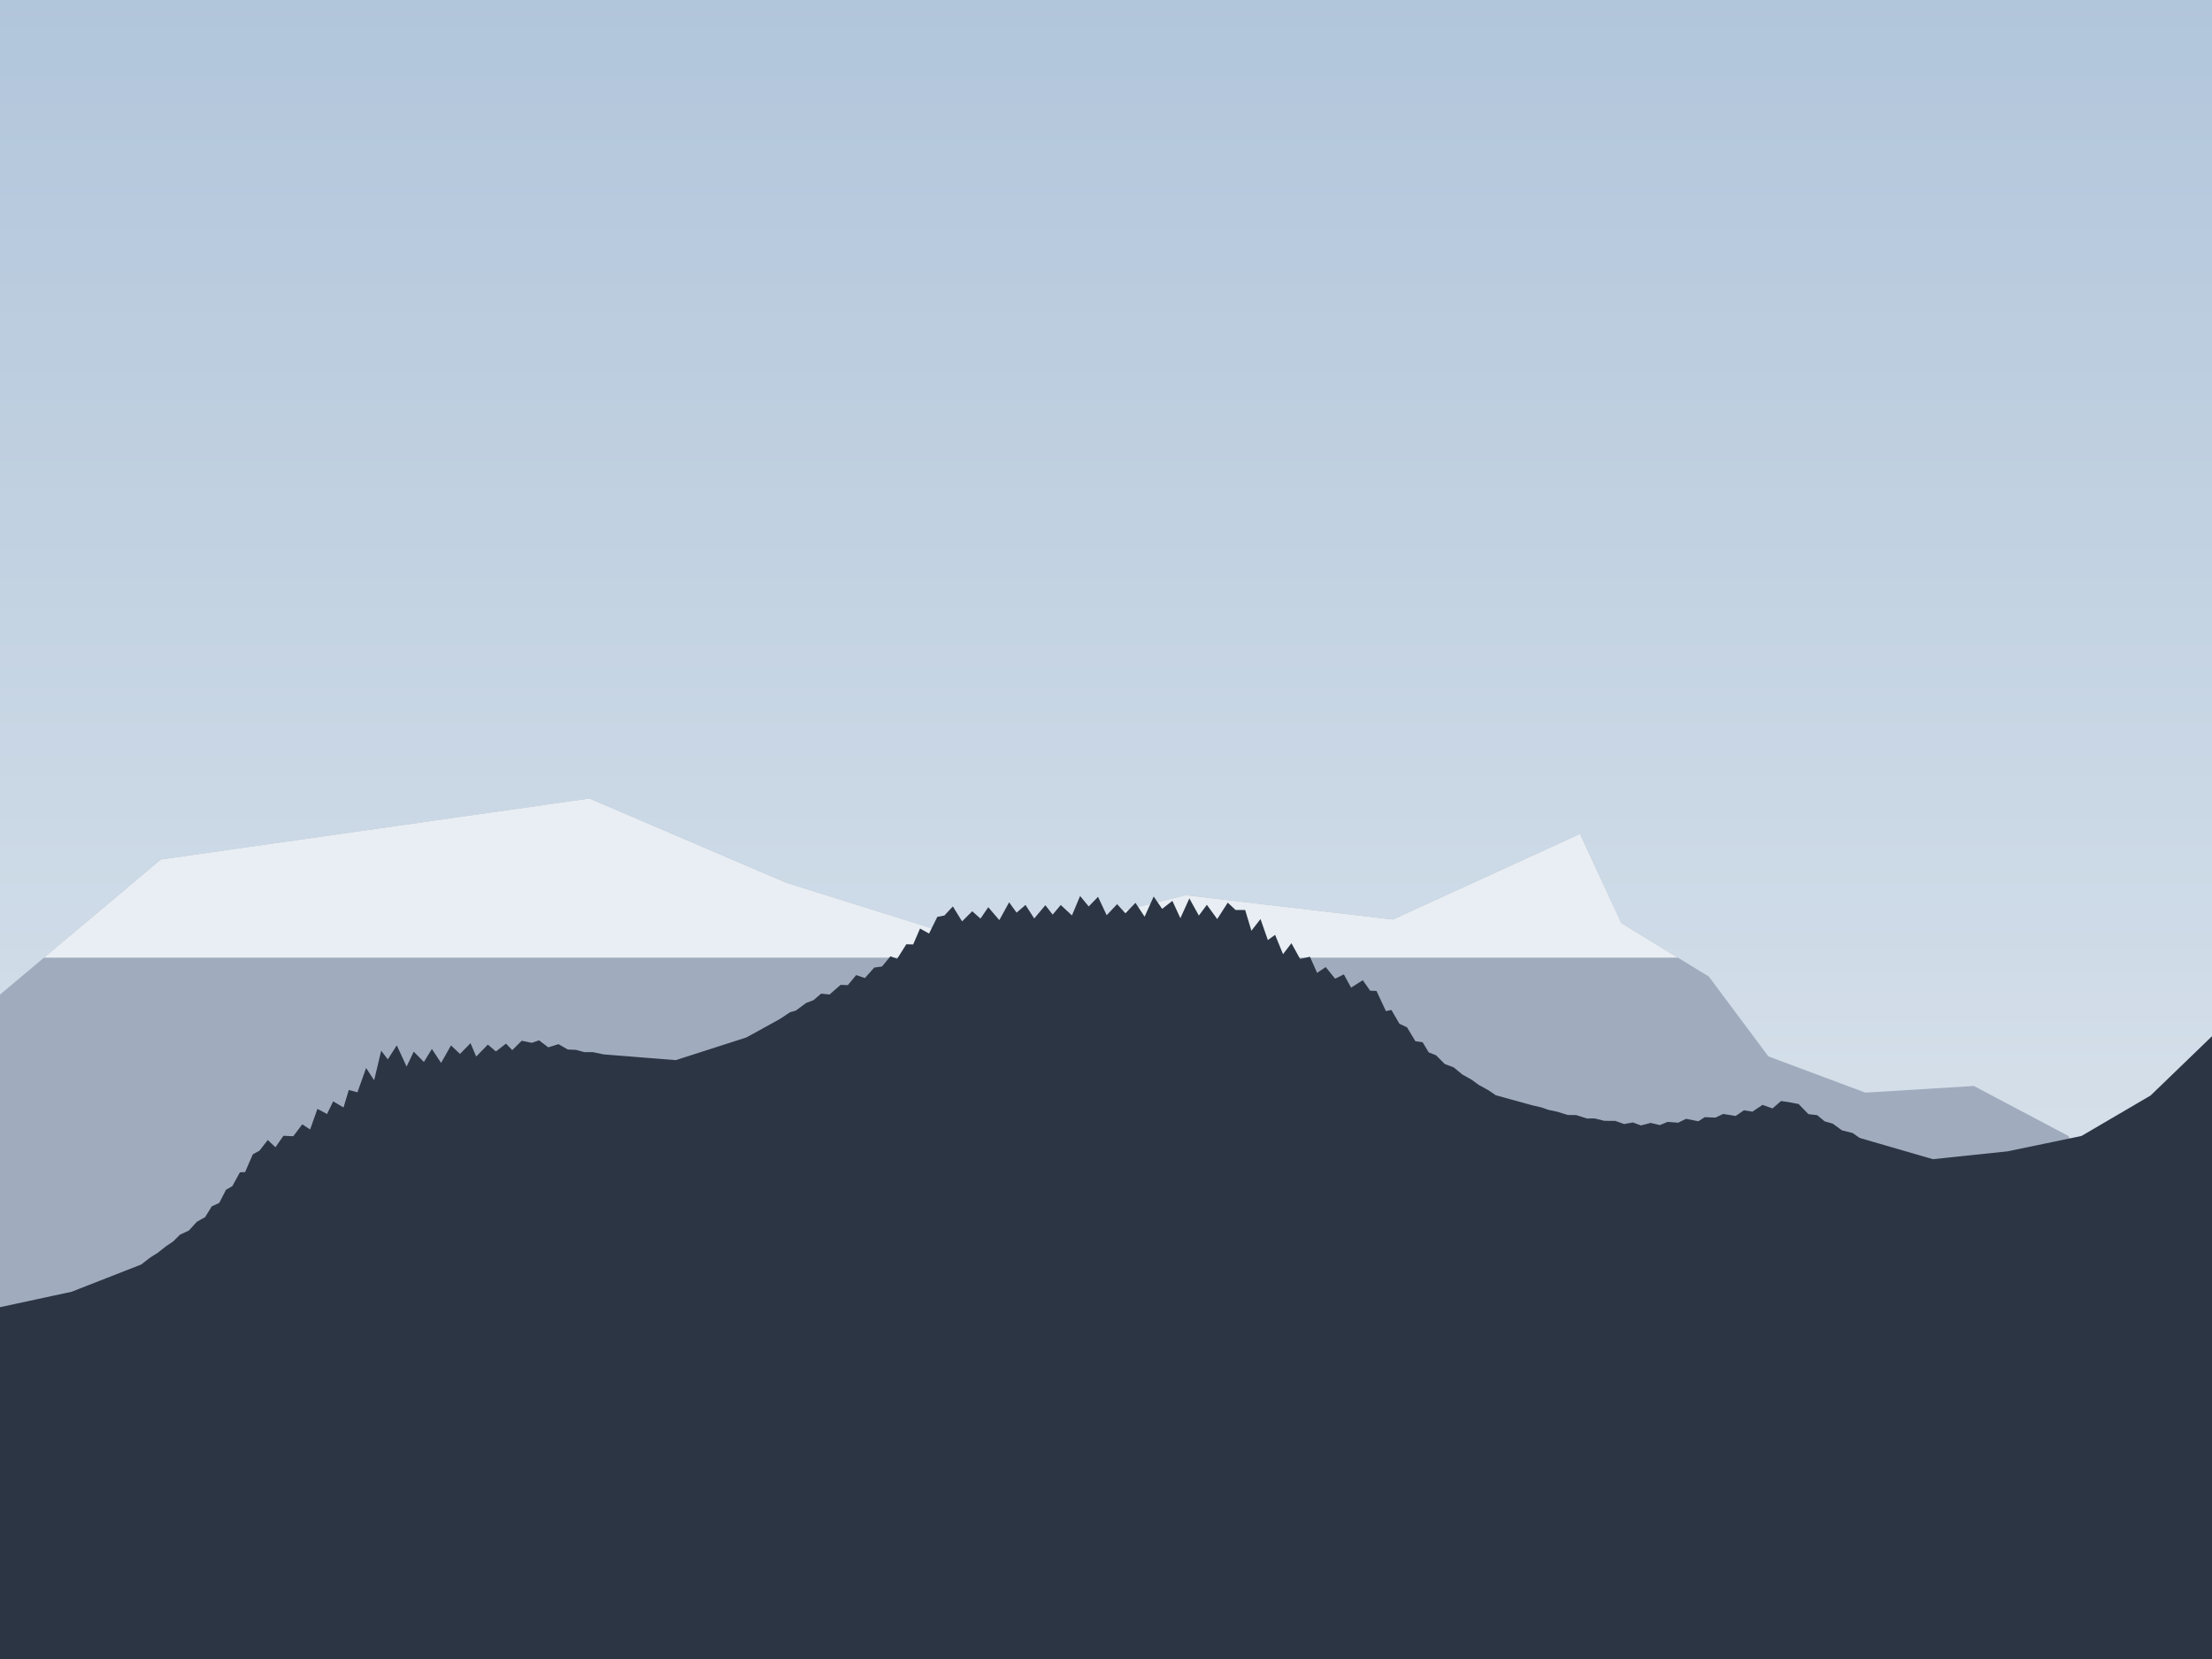
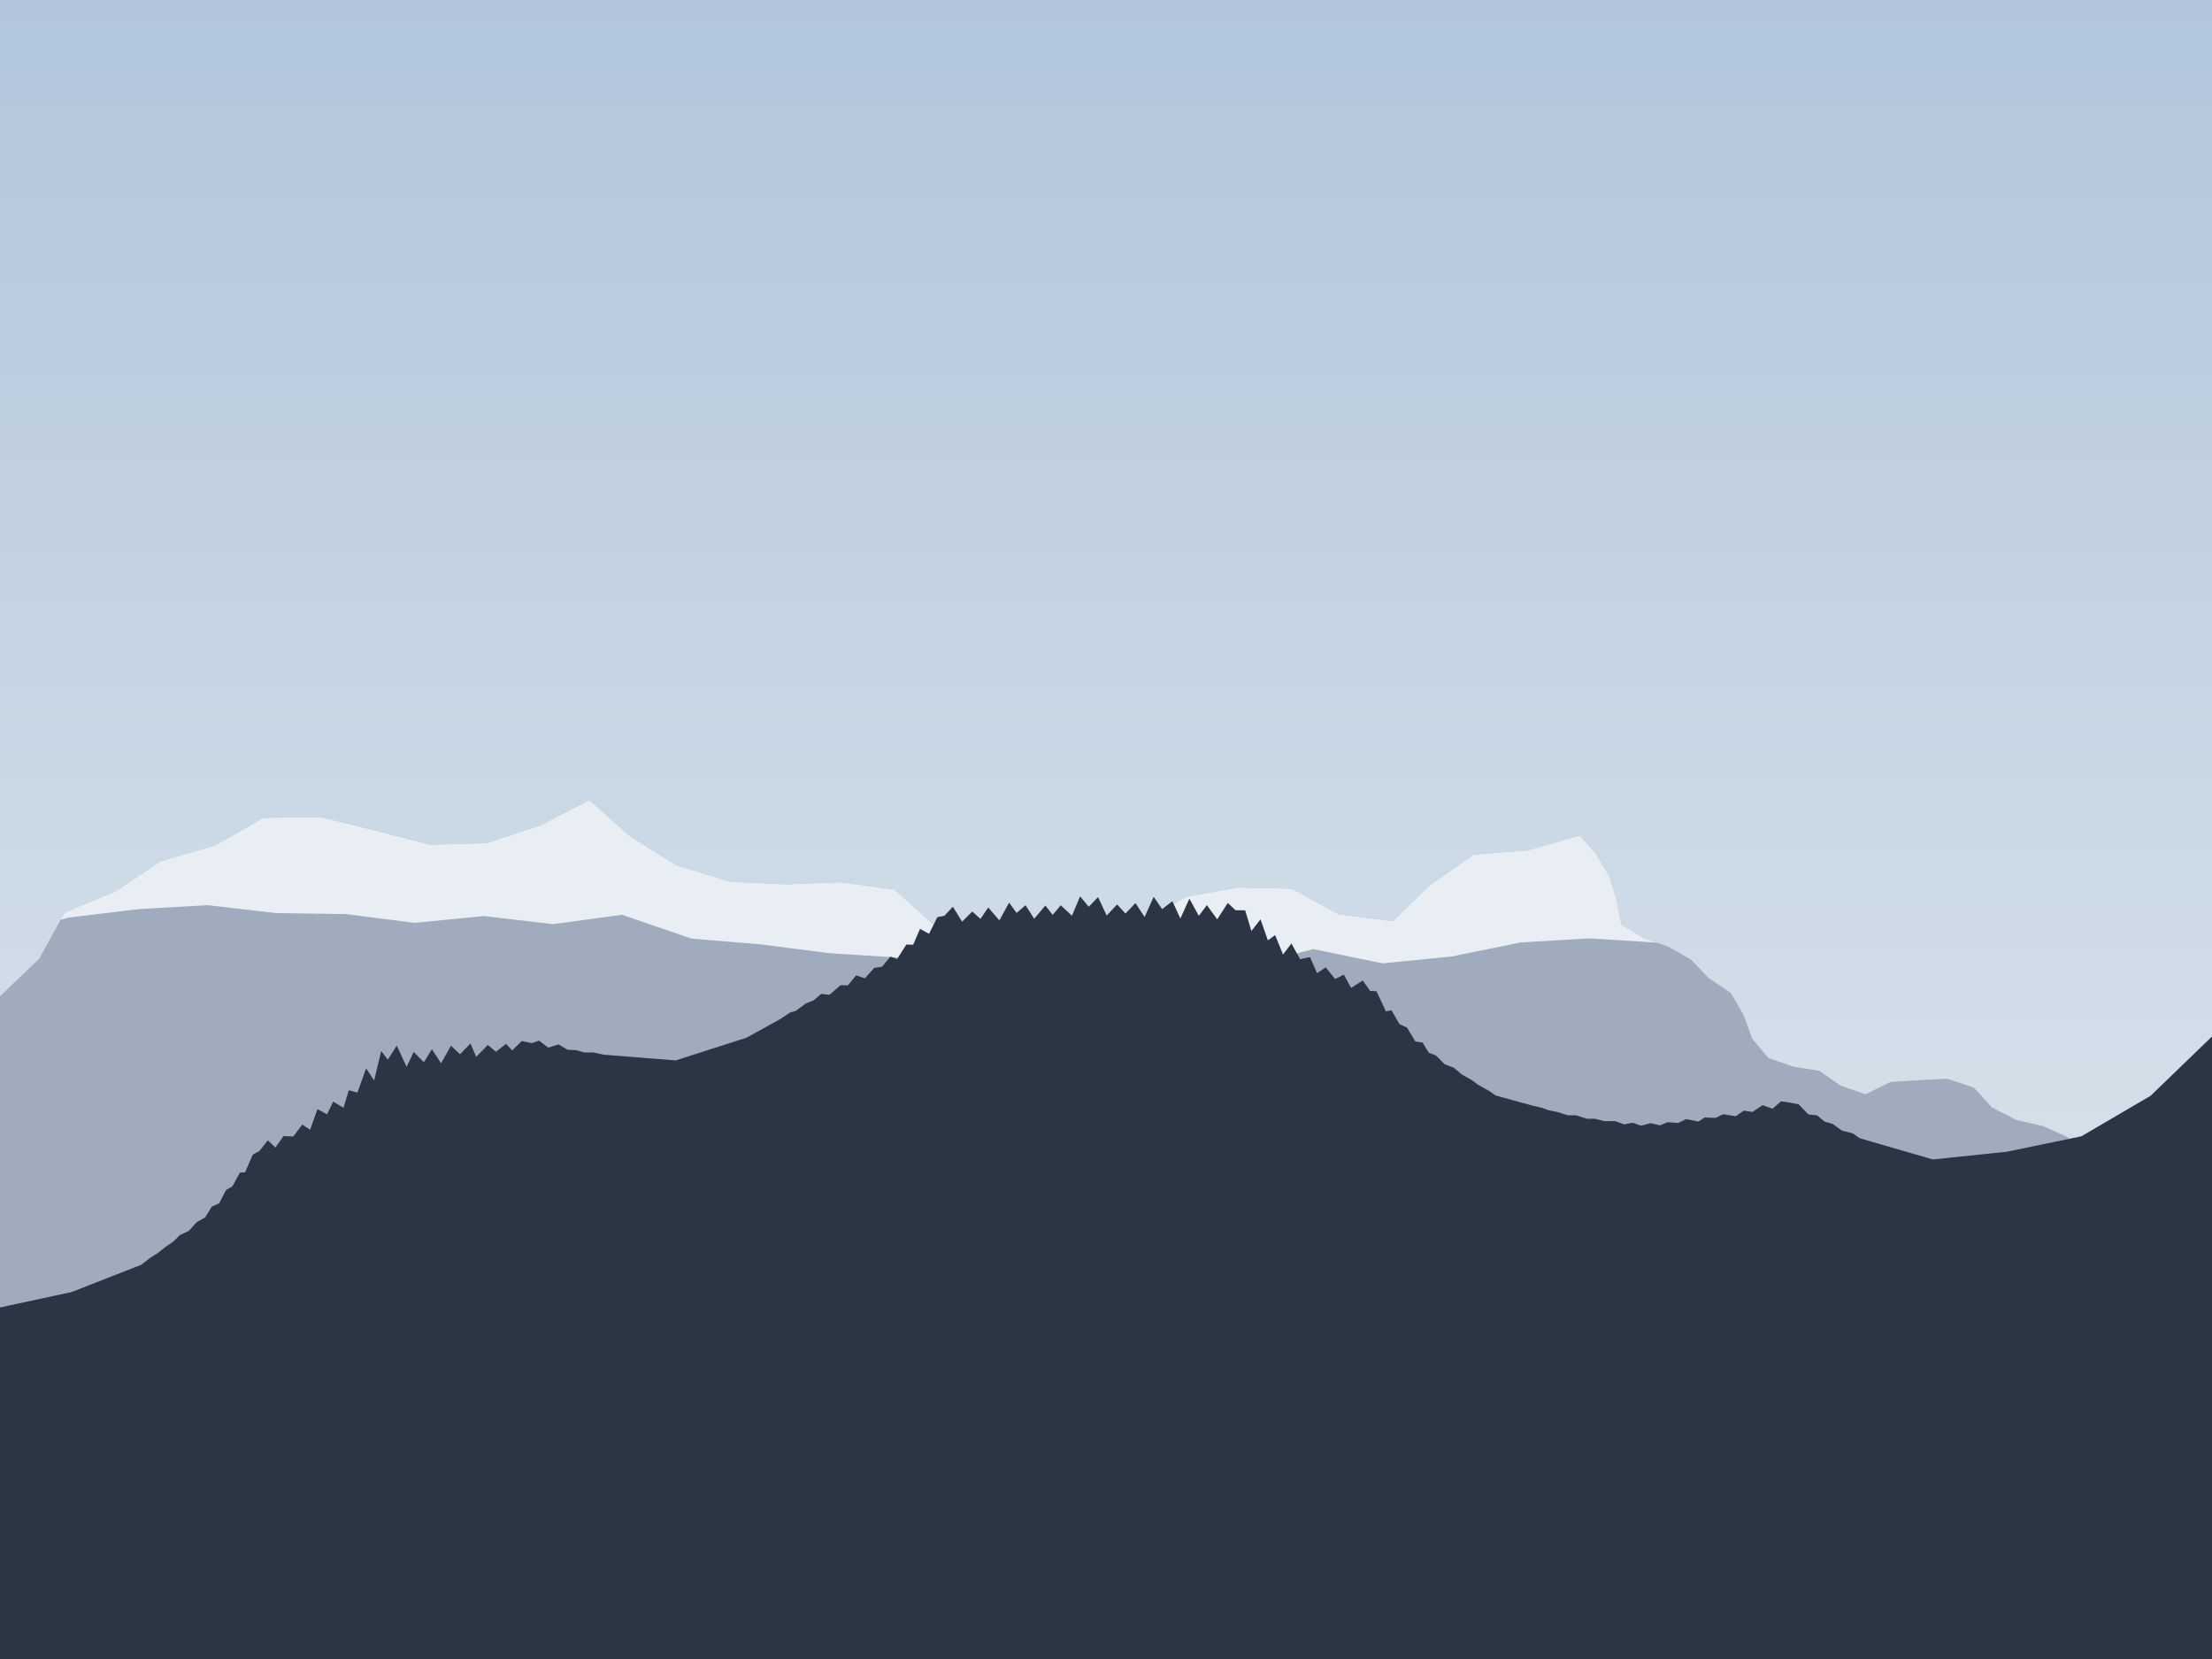
<svg xmlns="http://www.w3.org/2000/svg" width="1024" height="768" viewBox="0 0 1024 768">
  <defs>
    <linearGradient id="sky" x1="0" y1="0" x2="0" y2="1">
      <stop offset="0" stop-color="#9db6d3" />
      <stop offset="1" stop-color="#e9eef2" />
    </linearGradient>
  </defs>
  <rect class="sky" width="1024" height="768" fill="url(#sky)" />
-   <path class="ridge" id="ridge-2" fill="#848fa7" d="M0.00,460.43 L74.46,397.87 L173.65,383.76 L272.84,369.65 L364.00,408.65 L455.53,437.33 L548.93,414.42 L644.76,425.68 L731.43,386.03 L750.59,427.36 L791.06,452.07 L818.65,489.06 L863.57,505.82 L913.75,502.73 L957.46,525.84 L980.28,567.51 L1024.00,590.63 L1024,768 L0,768 Z" />
-   <path class="snow" fill="#eef2f6" d="M20.37,443.31 L74.46,397.87 L173.65,383.76 L272.84,369.65 L364.00,408.65 L455.53,437.33 L548.93,414.42 L644.76,425.68 L731.43,386.03 L750.59,427.36 L776.71,443.31 Z" />
+   <path class="ridge" id="ridge-2" fill="#848fa7" d="M0.00,461.16 L18.13,443.88 L29.93,422.37 L53.52,412.63 L74.46,398.60 L99.57,391.43 L121.92,378.59 L148.22,378.23 L173.65,384.49 L199.03,391.04 L225.36,390.29 L249.99,382.17 L272.84,370.38 L291.58,387.10 L313.13,400.57 L337.93,408.16 L364.00,409.38 L389.17,408.41 L414.09,411.79 L432.37,428.26 L455.53,438.07 L480.47,442.38 L505.02,436.44 L528.02,427.66 L548.93,415.16 L573.31,410.85 L598.12,411.41 L619.80,423.32 L644.76,426.42 L662.15,409.57 L682.29,395.62 L707.37,393.63 L731.43,386.76 L739.17,395.71 L745.09,405.79 L748.38,416.83 L750.59,428.10 L760.89,434.28 L772.37,438.26 L782.83,444.29 L791.06,452.80 L801.16,459.63 L807.15,469.81 L811.06,480.72 L818.65,489.79 L830.11,493.77 L842.18,495.69 L852.03,502.55 L863.57,506.55 L875.20,500.86 L888.31,500.06 L901.40,499.38 L913.75,503.47 L922.12,512.67 L933.48,518.49 L945.94,521.33 L957.46,526.58 L959.95,538.30 L964.50,549.48 L974.20,557.55 L980.28,568.25 L989.13,576.92 L1000.32,582.79 L1011.65,588.29 L1024.00,591.36 L1024,768 L0,768 Z" />
+   <path class="snow" fill="#eef2f6" d="M28.06,425.78 L29.93,422.37 L32.00,421.52 L53.52,412.63 L64.00,405.61 L74.46,398.60 L96.00,392.45 L99.57,391.43 L121.92,378.59 L128.00,378.51 L148.22,378.23 L160.00,381.13 L173.65,384.49 L192.00,389.23 L199.03,391.04 L224.00,390.33 L225.36,390.29 L249.99,382.17 L256.00,379.07 L272.84,370.38 L288.00,383.90 L291.58,387.10 L313.13,400.57 L320.00,402.67 L337.93,408.16 L352.00,408.82 L364.00,409.38 L384.00,408.61 L389.17,408.41 L414.09,411.79 L416.00,413.51 L432.37,428.26 L448.00,434.88 L455.53,438.07 L480.00,442.30 L480.47,442.38 L505.02,436.44 L512.00,433.77 L528.02,427.66 L544.00,418.11 L548.93,415.16 L573.31,410.85 L576.00,410.91 L598.12,411.41 L608.00,416.84 L619.80,423.32 L640.00,425.83 L644.76,426.42 L662.15,409.57 L672.00,402.75 L682.29,395.62 L704.00,393.90 L707.37,393.63 L731.43,386.76 L736.00,392.05 L739.17,395.71 L745.09,405.79 L748.38,416.83 L750.59,428.10 L760.89,434.28 L766.93,436.37 L760.89,435.99 L750.59,435.33 L748.38,435.19 L745.09,434.98 L739.17,434.60 L736.00,434.40 L731.43,434.67 L707.37,436.09 L704.00,436.29 L682.29,440.70 L672.00,442.79 L662.15,443.77 L644.76,445.50 L640.00,445.97 L619.80,441.80 L608.00,439.37 L598.12,441.94 L576.00,447.72 L573.31,447.74 L548.93,447.92 L544.00,447.96 L528.02,445.56 L512.00,443.16 L505.02,443.81 L480.47,446.07 L480.00,446.11 L455.53,440.75 L448.00,439.10 L432.37,441.16 L416.00,443.32 L414.09,443.19 L389.17,441.59 L384.00,441.26 L364.00,438.70 L352.00,437.17 L337.93,435.99 L320.00,434.48 L313.13,432.12 L291.58,424.72 L288.00,423.48 L272.84,425.54 L256.00,427.83 L249.99,427.12 L225.36,424.23 L224.00,424.07 L199.03,426.53 L192.00,427.22 L173.65,424.89 L160.00,423.15 L148.22,422.99 L128.00,422.70 L121.92,422.00 L99.57,419.44 L96.00,419.03 L74.46,420.28 L64.00,420.88 L53.52,422.15 L32.00,424.74 L29.93,425.29 Z" />
  <rect class="fog" width="1024" height="768" fill="#dde5ec" fill-opacity="0.32" />
-   <path class="ridge" id="ridge-1" fill="#2b3544" d="M0.00,605.14 L4.58,604.15 L8.18,603.38 L12.59,602.43 L16.56,601.57 L20.20,600.79 L24.49,599.86 L29.39,598.81 L33.11,598.01 L36.60,596.64 L40.66,595.05 L44.45,593.57 L49.23,591.70 L53.50,590.03 L57.51,588.46 L60.98,587.10 L65.35,585.39 L69.64,582.08 L73.02,579.96 L76.88,576.91 L80.16,574.71 L83.34,571.56 L87.44,569.66 L91.10,565.61 L94.98,563.42 L98.04,558.45 L101.48,556.89 L104.62,550.79 L107.56,549.09 L111.07,542.69 L113.45,542.60 L117.04,534.37 L120.13,532.68 L123.96,527.74 L127.51,531.09 L131.22,525.79 L135.77,525.99 L139.93,520.48 L143.57,522.86 L146.95,513.33 L151.40,515.70 L154.23,509.85 L159.03,512.67 L161.47,504.59 L165.47,505.65 L169.48,494.41 L173.20,500.08 L176.47,486.41 L179.53,490.42 L183.68,483.92 L188.23,493.75 L191.53,486.84 L196.24,491.62 L199.93,485.59 L204.19,492.06 L208.78,483.95 L212.95,487.89 L217.82,482.93 L220.44,489.10 L225.85,483.58 L229.58,486.75 L234.24,483.12 L237.14,486.14 L241.52,481.80 L246.21,482.75 L249.56,481.60 L253.81,484.85 L258.53,483.37 L262.83,485.84 L266.69,486.02 L270.53,487.07 L274.53,487.08 L279.45,488.11 L283.47,488.43 L287.58,488.76 L291.34,489.05 L296.16,489.44 L300.59,489.79 L303.90,490.05 L308.03,490.37 L312.87,490.76 L316.51,489.59 L321.82,487.88 L324.67,486.97 L329.20,485.51 L332.99,484.29 L336.81,483.07 L341.70,481.50 L345.54,480.26 L350.12,477.74 L353.10,476.09 L356.83,474.04 L361.09,471.69 L365.75,468.59 L368.42,467.83 L373.15,464.32 L376.64,462.98 L380.12,459.98 L384.02,460.38 L389.13,455.93 L392.47,456.05 L396.35,451.40 L400.38,452.77 L404.72,447.92 L408.29,447.43 L412.20,442.71 L415.31,443.87 L419.57,437.12 L422.73,437.22 L425.91,429.85 L430.08,432.17 L433.92,424.44 L437.17,423.83 L441.11,419.62 L445.37,426.53 L450.08,421.85 L453.89,425.24 L457.50,419.98 L462.62,425.95 L467.15,417.71 L470.61,422.49 L474.74,418.93 L478.77,425.20 L483.93,419.05 L487.31,423.39 L491.05,418.95 L496.24,423.77 L500.01,414.78 L504.01,419.63 L508.31,415.16 L512.32,423.69 L517.14,418.57 L521.00,422.78 L525.64,417.94 L529.87,424.37 L534.08,415.02 L537.99,420.75 L542.73,417.04 L546.43,425.07 L550.59,415.91 L554.99,423.85 L558.69,418.87 L563.49,425.46 L568.36,417.87 L571.99,421.25 L576.42,421.26 L579.31,430.87 L583.53,425.45 L586.93,435.18 L590.28,432.76 L593.95,441.71 L597.84,436.64 L601.86,443.93 L606.42,442.91 L609.72,450.37 L613.70,447.69 L618.07,453.07 L622.11,451.07 L625.46,457.21 L630.87,453.77 L634.28,458.62 L637.21,458.74 L641.59,468.08 L644.11,467.53 L647.85,473.94 L651.36,475.59 L655.22,481.99 L658.57,482.48 L661.41,487.19 L664.78,488.51 L668.83,492.57 L672.95,494.11 L676.91,497.39 L681.40,499.92 L684.44,502.17 L689.15,504.77 L692.41,507.01 L696.26,508.07 L700.40,509.21 L704.69,510.39 L709.09,511.61 L713.72,512.69 L716.78,513.78 L720.88,514.64 L725.78,516.16 L729.64,516.20 L734.69,517.79 L738.16,517.75 L742.70,518.86 L747.77,518.89 L751.84,520.36 L755.91,519.62 L759.63,521.00 L764.15,519.82 L768.40,520.83 L772.00,519.36 L776.88,519.73 L780.52,517.94 L786.24,519.06 L789.20,517.16 L794.14,517.38 L797.69,515.68 L803.49,516.61 L807.31,513.99 L811.25,514.62 L815.92,511.48 L820.55,513.12 L824.49,509.70 L828.36,510.26 L832.64,511.09 L837.16,515.76 L841.24,516.23 L844.63,519.08 L848.45,520.18 L852.70,523.27 L857.63,524.50 L860.89,526.78 L864.68,527.88 L869.51,529.29 L874.31,530.67 L877.86,531.70 L882.85,533.15 L886.85,534.31 L890.27,535.30 L894.82,536.62 L899.67,536.12 L904.08,535.65 L907.03,535.34 L912.08,534.81 L916.69,534.33 L921.29,533.85 L925.27,533.43 L929.34,533.00 L933.66,532.10 L937.48,531.31 L942.38,530.29 L946.45,529.44 L951.38,528.42 L954.73,527.72 L960.09,526.61 L963.56,525.88 L967.67,523.48 L971.29,521.36 L975.84,518.70 L979.56,516.52 L983.78,514.05 L988.12,511.51 L992.35,509.03 L995.55,507.16 L998.78,504.04 L1002.00,500.94 L1005.85,497.22 L1009.78,493.43 L1013.80,489.55 L1016.87,486.59 L1019.76,483.79 L1024.00,479.70 L1024,768 L0,768 Z" />
+   <path class="ridge" id="ridge-1" fill="#2b3544" d="M0.00,605.27 L4.58,604.28 L8.18,603.51 L12.59,602.56 L16.56,601.70 L20.20,600.92 L24.49,599.99 L29.39,598.94 L33.11,598.14 L36.60,596.77 L40.66,595.18 L44.45,593.70 L49.23,591.83 L53.50,590.16 L57.51,588.59 L60.98,587.23 L65.35,585.52 L69.64,582.21 L73.02,580.09 L76.88,577.04 L80.16,574.84 L83.34,571.69 L87.44,569.79 L91.10,565.74 L94.98,563.56 L98.04,558.58 L101.48,557.02 L104.62,550.92 L107.56,549.22 L111.07,542.82 L113.45,542.73 L117.04,534.50 L120.13,532.81 L123.96,527.87 L127.51,531.22 L131.22,525.92 L135.77,526.12 L139.93,520.61 L143.57,522.99 L146.95,513.46 L151.40,515.83 L154.23,509.98 L159.03,512.80 L161.47,504.72 L165.47,505.78 L169.48,494.54 L173.20,500.21 L176.47,486.54 L179.53,490.55 L183.68,484.05 L188.23,493.88 L191.53,486.97 L196.24,491.75 L199.93,485.72 L204.19,492.19 L208.78,484.08 L212.95,488.03 L217.82,483.06 L220.44,489.23 L225.85,483.71 L229.58,486.89 L234.24,483.25 L237.14,486.27 L241.52,481.93 L246.21,482.88 L249.56,481.74 L253.81,484.98 L258.53,483.50 L262.83,485.97 L266.69,486.15 L270.53,487.20 L274.53,487.21 L279.45,488.24 L283.47,488.56 L287.58,488.89 L291.34,489.18 L296.16,489.57 L300.59,489.92 L303.90,490.18 L308.03,490.50 L312.87,490.89 L316.51,489.72 L321.82,488.01 L324.67,487.10 L329.20,485.64 L332.99,484.42 L336.81,483.20 L341.70,481.63 L345.54,480.39 L350.12,477.87 L353.10,476.23 L356.83,474.17 L361.09,471.82 L365.75,468.72 L368.42,467.96 L373.15,464.45 L376.64,463.11 L380.12,460.11 L384.02,460.51 L389.13,456.06 L392.47,456.18 L396.35,451.53 L400.38,452.90 L404.72,448.05 L408.29,447.56 L412.20,442.84 L415.31,444.00 L419.57,437.25 L422.73,437.35 L425.91,429.98 L430.08,432.30 L433.92,424.57 L437.17,423.96 L441.11,419.75 L445.37,426.66 L450.08,421.98 L453.89,425.37 L457.50,420.11 L462.62,426.08 L467.15,417.85 L470.61,422.63 L474.74,419.07 L478.77,425.33 L483.93,419.19 L487.31,423.52 L491.05,419.08 L496.24,423.91 L500.01,414.92 L504.01,419.76 L508.31,415.29 L512.32,423.82 L517.14,418.70 L521.00,422.91 L525.64,418.07 L529.87,424.50 L534.08,415.15 L537.99,420.88 L542.73,417.17 L546.43,425.20 L550.59,416.04 L554.99,423.98 L558.69,419.00 L563.49,425.59 L568.36,418.00 L571.99,421.38 L576.42,421.39 L579.31,431.00 L583.53,425.58 L586.93,435.31 L590.28,432.89 L593.95,441.84 L597.84,436.77 L601.86,444.06 L606.42,443.04 L609.72,450.50 L613.70,447.82 L618.07,453.20 L622.11,451.20 L625.46,457.34 L630.87,453.90 L634.28,458.75 L637.21,458.87 L641.59,468.21 L644.11,467.66 L647.85,474.07 L651.36,475.72 L655.22,482.12 L658.57,482.61 L661.41,487.32 L664.78,488.64 L668.83,492.71 L672.95,494.24 L676.91,497.52 L681.40,500.05 L684.44,502.30 L689.15,504.90 L692.41,507.14 L696.26,508.20 L700.40,509.34 L704.69,510.52 L709.09,511.74 L713.72,512.82 L716.78,513.92 L720.88,514.77 L725.78,516.29 L729.64,516.33 L734.69,517.92 L738.16,517.88 L742.70,518.99 L747.77,519.02 L751.84,520.49 L755.91,519.76 L759.63,521.13 L764.15,519.95 L768.40,520.96 L772.00,519.50 L776.88,519.86 L780.52,518.07 L786.24,519.19 L789.20,517.30 L794.14,517.51 L797.69,515.81 L803.49,516.74 L807.31,514.13 L811.25,514.75 L815.92,511.61 L820.55,513.25 L824.49,509.83 L828.36,510.40 L832.64,511.22 L837.16,515.89 L841.24,516.36 L844.63,519.21 L848.45,520.32 L852.70,523.40 L857.63,524.63 L860.89,526.91 L864.68,528.01 L869.51,529.42 L874.31,530.81 L877.86,531.83 L882.85,533.28 L886.85,534.44 L890.27,535.43 L894.82,536.75 L899.67,536.25 L904.08,535.78 L907.03,535.47 L912.08,534.94 L916.69,534.46 L921.29,533.98 L925.27,533.56 L929.34,533.13 L933.66,532.23 L937.48,531.44 L942.38,530.42 L946.45,529.57 L951.38,528.55 L954.73,527.85 L960.09,526.74 L963.56,526.01 L967.67,523.61 L971.29,521.49 L975.84,518.83 L979.56,516.65 L983.78,514.18 L988.12,511.64 L992.35,509.16 L995.55,507.29 L998.78,504.17 L1002.00,501.07 L1005.85,497.35 L1009.78,493.56 L1013.80,489.68 L1016.87,486.72 L1019.76,483.92 L1024.00,479.83 L1024,768 L0,768 Z" />
</svg>
